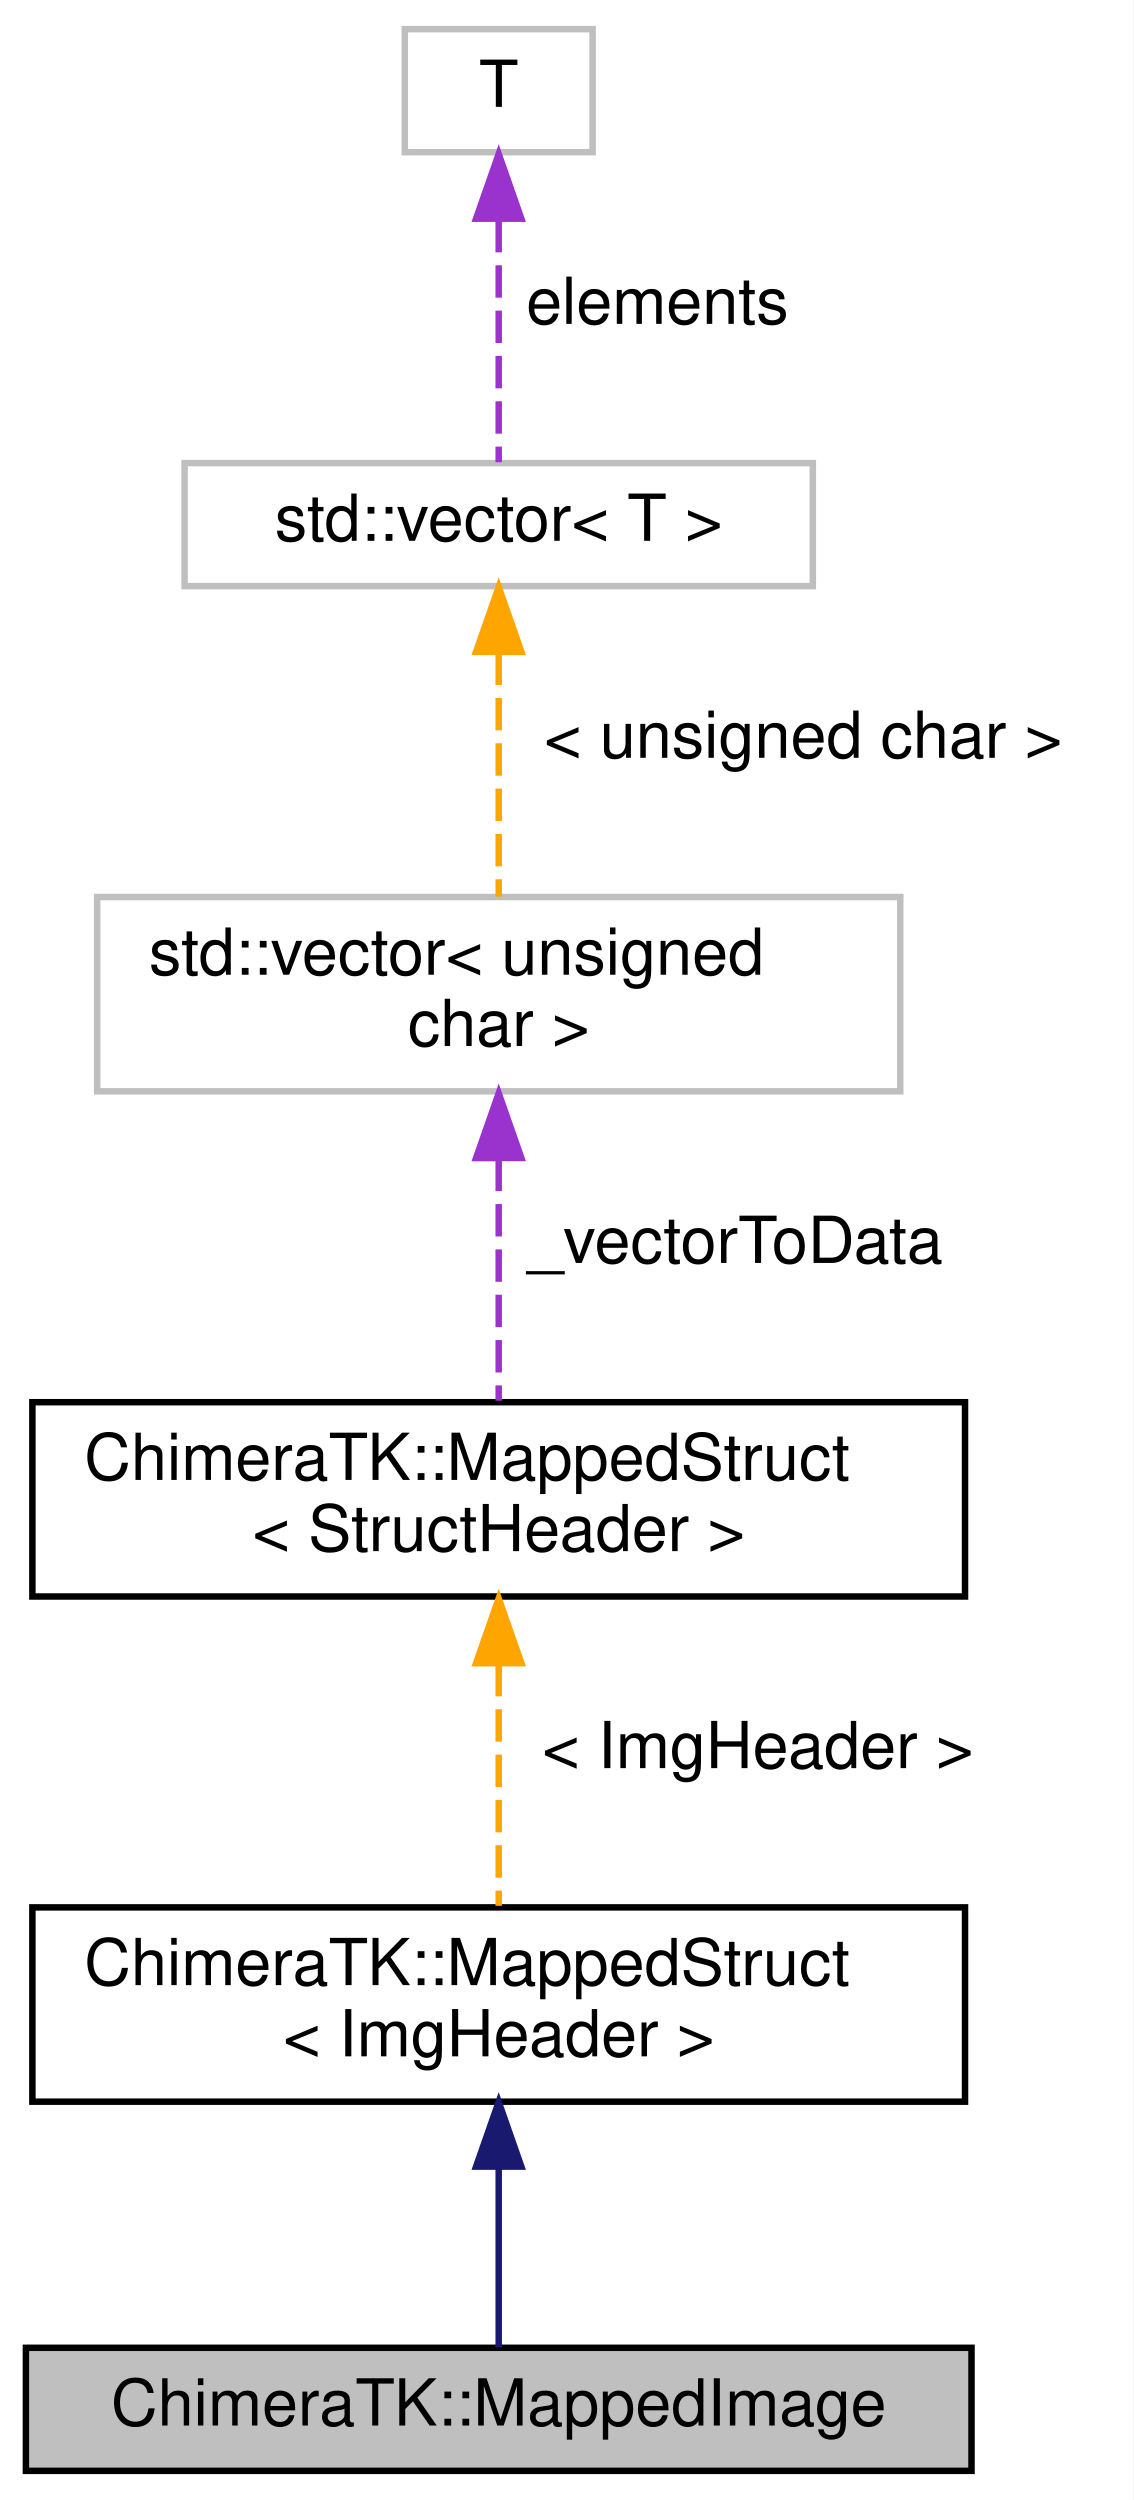
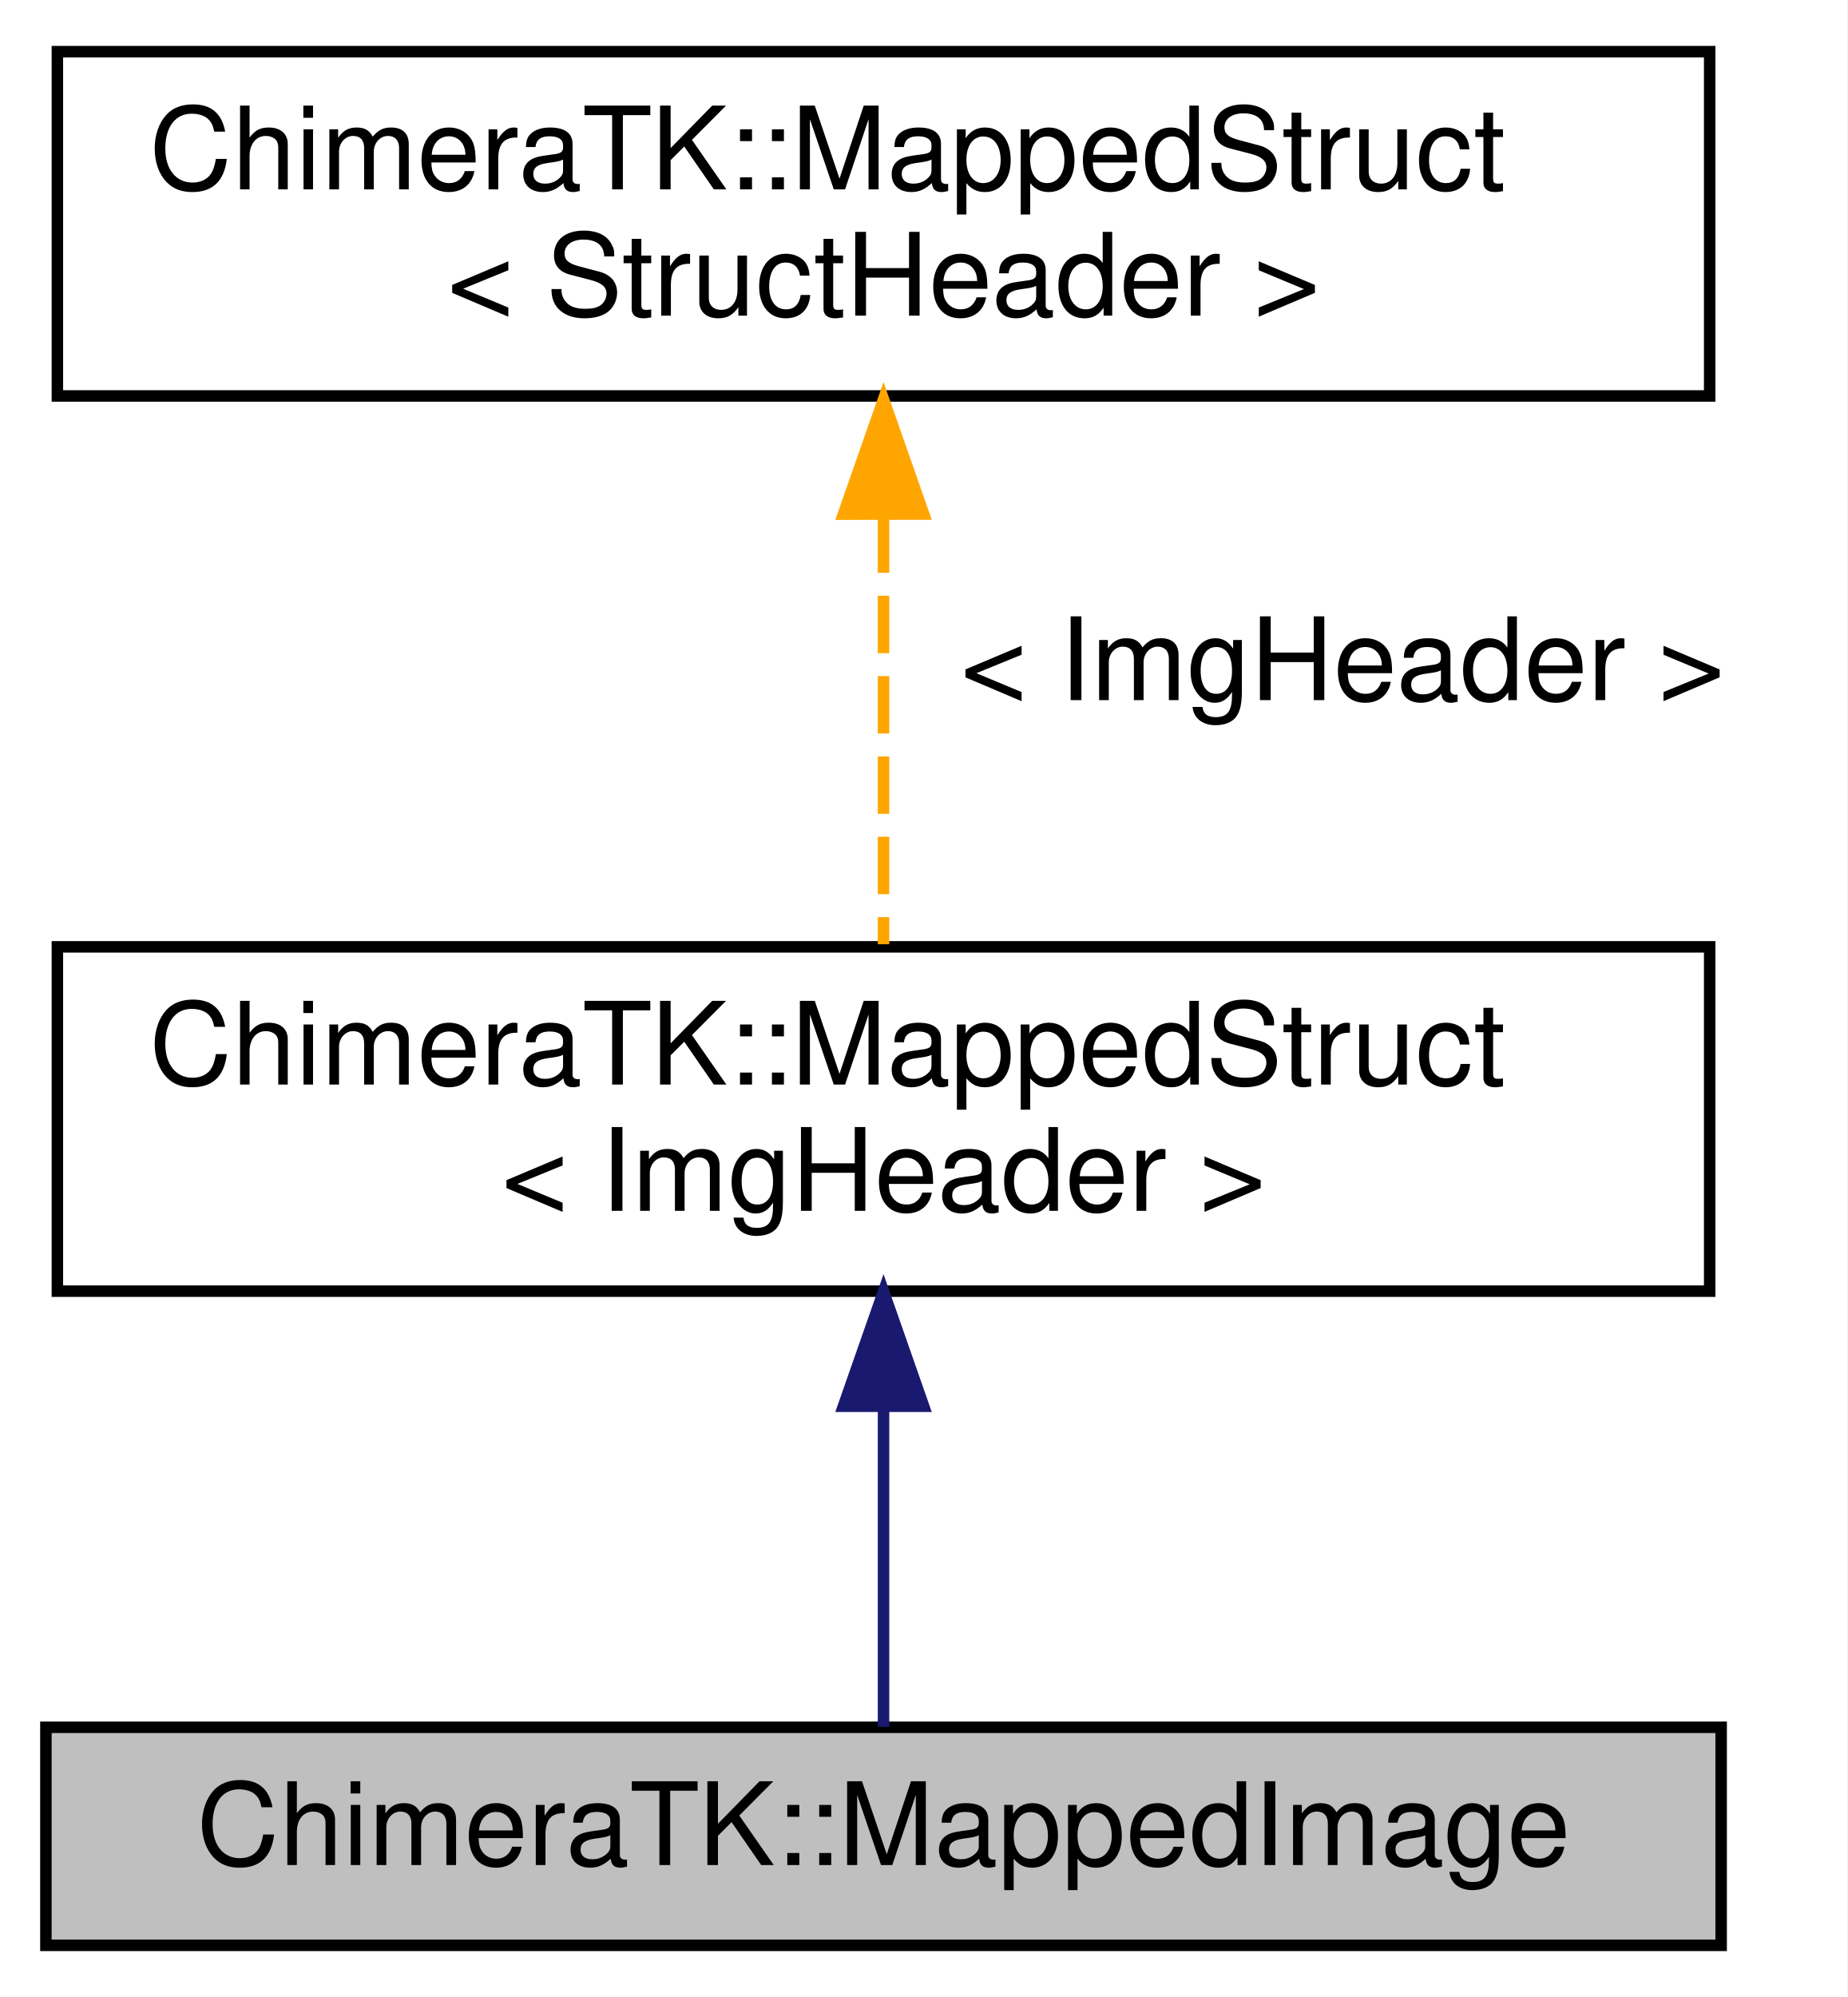
- <svg xmlns="http://www.w3.org/2000/svg" xmlns:xlink="http://www.w3.org/1999/xlink" width="175pt" height="386pt" viewBox="0.00 0.00 175.00 386.00">
-   <g id="graph0" class="graph" transform="scale(1 1) rotate(0) translate(4 382)">
-     <polygon fill="white" stroke="transparent" points="-4,4 -4,-382 171,-382 171,4 -4,4" />
+ <svg xmlns="http://www.w3.org/2000/svg" xmlns:xlink="http://www.w3.org/1999/xlink" width="161pt" height="174pt" viewBox="0.00 0.00 161.00 174.00">
+   <g id="graph0" class="graph" transform="scale(1 1) rotate(0) translate(4 170)">
+     <polygon fill="white" stroke="transparent" points="-4,4 -4,-170 157,-170 157,4 -4,4" />
    <g id="node1" class="node">
      <g id="a_node1">
        <a xlink:title="interface to an image that is mapped onto a 1D array of ValType">
          <polygon fill="#bfbfbf" stroke="black" points="0,-0.5 0,-19.5 146,-19.5 146,-0.5 0,-0.5" />
          <text text-anchor="middle" x="73" y="-7.5" font-family="Helvetica,sans-Serif" font-size="10.00">ChimeraTK::MappedImage</text>
        </a>
      </g>
    </g>
    <g id="node2" class="node">
      <g id="a_node2">
        <a xlink:href="class_chimera_t_k_1_1_mapped_struct.html" target="_top" xlink:title=" ">
          <polygon fill="white" stroke="black" points="1,-57.5 1,-87.5 145,-87.5 145,-57.5 1,-57.5" />
          <text text-anchor="start" x="9" y="-75.5" font-family="Helvetica,sans-Serif" font-size="10.00">ChimeraTK::MappedStruct</text>
          <text text-anchor="middle" x="73" y="-64.5" font-family="Helvetica,sans-Serif" font-size="10.00">&lt; ImgHeader &gt;</text>
        </a>
      </g>
    </g>
    <g id="edge1" class="edge">
      <path fill="none" stroke="midnightblue" d="M73,-47.35C73,-37.51 73,-26.78 73,-19.54" />
      <polygon fill="midnightblue" stroke="midnightblue" points="69.5,-47.47 73,-57.47 76.5,-47.47 69.5,-47.47" />
    </g>
    <g id="node3" class="node">
      <g id="a_node3">
        <a xlink:href="class_chimera_t_k_1_1_mapped_struct.html" target="_top" xlink:title="Provides interface to a struct that is mapped onto a 1D array of ValType StructHeader must be derived...">
          <polygon fill="white" stroke="black" points="1,-135.5 1,-165.5 145,-165.5 145,-135.5 1,-135.5" />
          <text text-anchor="start" x="9" y="-153.5" font-family="Helvetica,sans-Serif" font-size="10.00">ChimeraTK::MappedStruct</text>
          <text text-anchor="middle" x="73" y="-142.5" font-family="Helvetica,sans-Serif" font-size="10.00">&lt; StructHeader &gt;</text>
        </a>
      </g>
    </g>
    <g id="edge2" class="edge">
      <path fill="none" stroke="orange" stroke-dasharray="5,2" d="M73,-125.09C73,-112.76 73,-98.22 73,-87.73" />
      <polygon fill="orange" stroke="orange" points="69.5,-125.2 73,-135.2 76.5,-125.21 69.5,-125.2" />
      <text text-anchor="middle" x="113" y="-109" font-family="Helvetica,sans-Serif" font-size="10.00"> &lt; ImgHeader &gt;</text>
    </g>
-     <g id="node4" class="node">
-       <g id="a_node4">
-         <a xlink:title=" ">
-           <polygon fill="white" stroke="#bfbfbf" points="11,-213.5 11,-243.5 135,-243.5 135,-213.5 11,-213.5" />
-           <text text-anchor="start" x="19" y="-231.5" font-family="Helvetica,sans-Serif" font-size="10.00">std::vector&lt; unsigned</text>
-           <text text-anchor="middle" x="73" y="-220.5" font-family="Helvetica,sans-Serif" font-size="10.00"> char &gt;</text>
-         </a>
-       </g>
-     </g>
-     <g id="edge3" class="edge">
-       <path fill="none" stroke="#9a32cd" stroke-dasharray="5,2" d="M73,-203.09C73,-190.76 73,-176.22 73,-165.73" />
-       <polygon fill="#9a32cd" stroke="#9a32cd" points="69.5,-203.2 73,-213.2 76.5,-203.21 69.5,-203.2" />
-       <text text-anchor="middle" x="109.5" y="-187" font-family="Helvetica,sans-Serif" font-size="10.00"> _vectorToData</text>
-     </g>
-     <g id="node5" class="node">
-       <g id="a_node5">
-         <a xlink:title=" ">
-           <polygon fill="white" stroke="#bfbfbf" points="24.5,-291.5 24.5,-310.5 121.5,-310.5 121.5,-291.5 24.5,-291.5" />
-           <text text-anchor="middle" x="73" y="-298.5" font-family="Helvetica,sans-Serif" font-size="10.00">std::vector&lt; T &gt;</text>
-         </a>
-       </g>
-     </g>
-     <g id="edge4" class="edge">
-       <path fill="none" stroke="orange" stroke-dasharray="5,2" d="M73,-281.24C73,-269.41 73,-254.38 73,-243.58" />
-       <polygon fill="orange" stroke="orange" points="69.5,-281.36 73,-291.36 76.5,-281.36 69.5,-281.36" />
-       <text text-anchor="middle" x="120" y="-265" font-family="Helvetica,sans-Serif" font-size="10.00"> &lt; unsigned char &gt;</text>
-     </g>
-     <g id="node6" class="node">
-       <g id="a_node6">
-         <a xlink:title=" ">
-           <polygon fill="white" stroke="#bfbfbf" points="58.5,-358.5 58.5,-377.5 87.5,-377.5 87.5,-358.5 58.5,-358.5" />
-           <text text-anchor="middle" x="73" y="-365.5" font-family="Helvetica,sans-Serif" font-size="10.00">T</text>
-         </a>
-       </g>
-     </g>
-     <g id="edge5" class="edge">
-       <path fill="none" stroke="#9a32cd" stroke-dasharray="5,2" d="M73,-348.04C73,-335.67 73,-320.12 73,-310.63" />
-       <polygon fill="#9a32cd" stroke="#9a32cd" points="69.5,-348.23 73,-358.23 76.5,-348.23 69.5,-348.23" />
-       <text text-anchor="middle" x="97.5" y="-332" font-family="Helvetica,sans-Serif" font-size="10.00"> elements</text>
-     </g>
  </g>
</svg>
